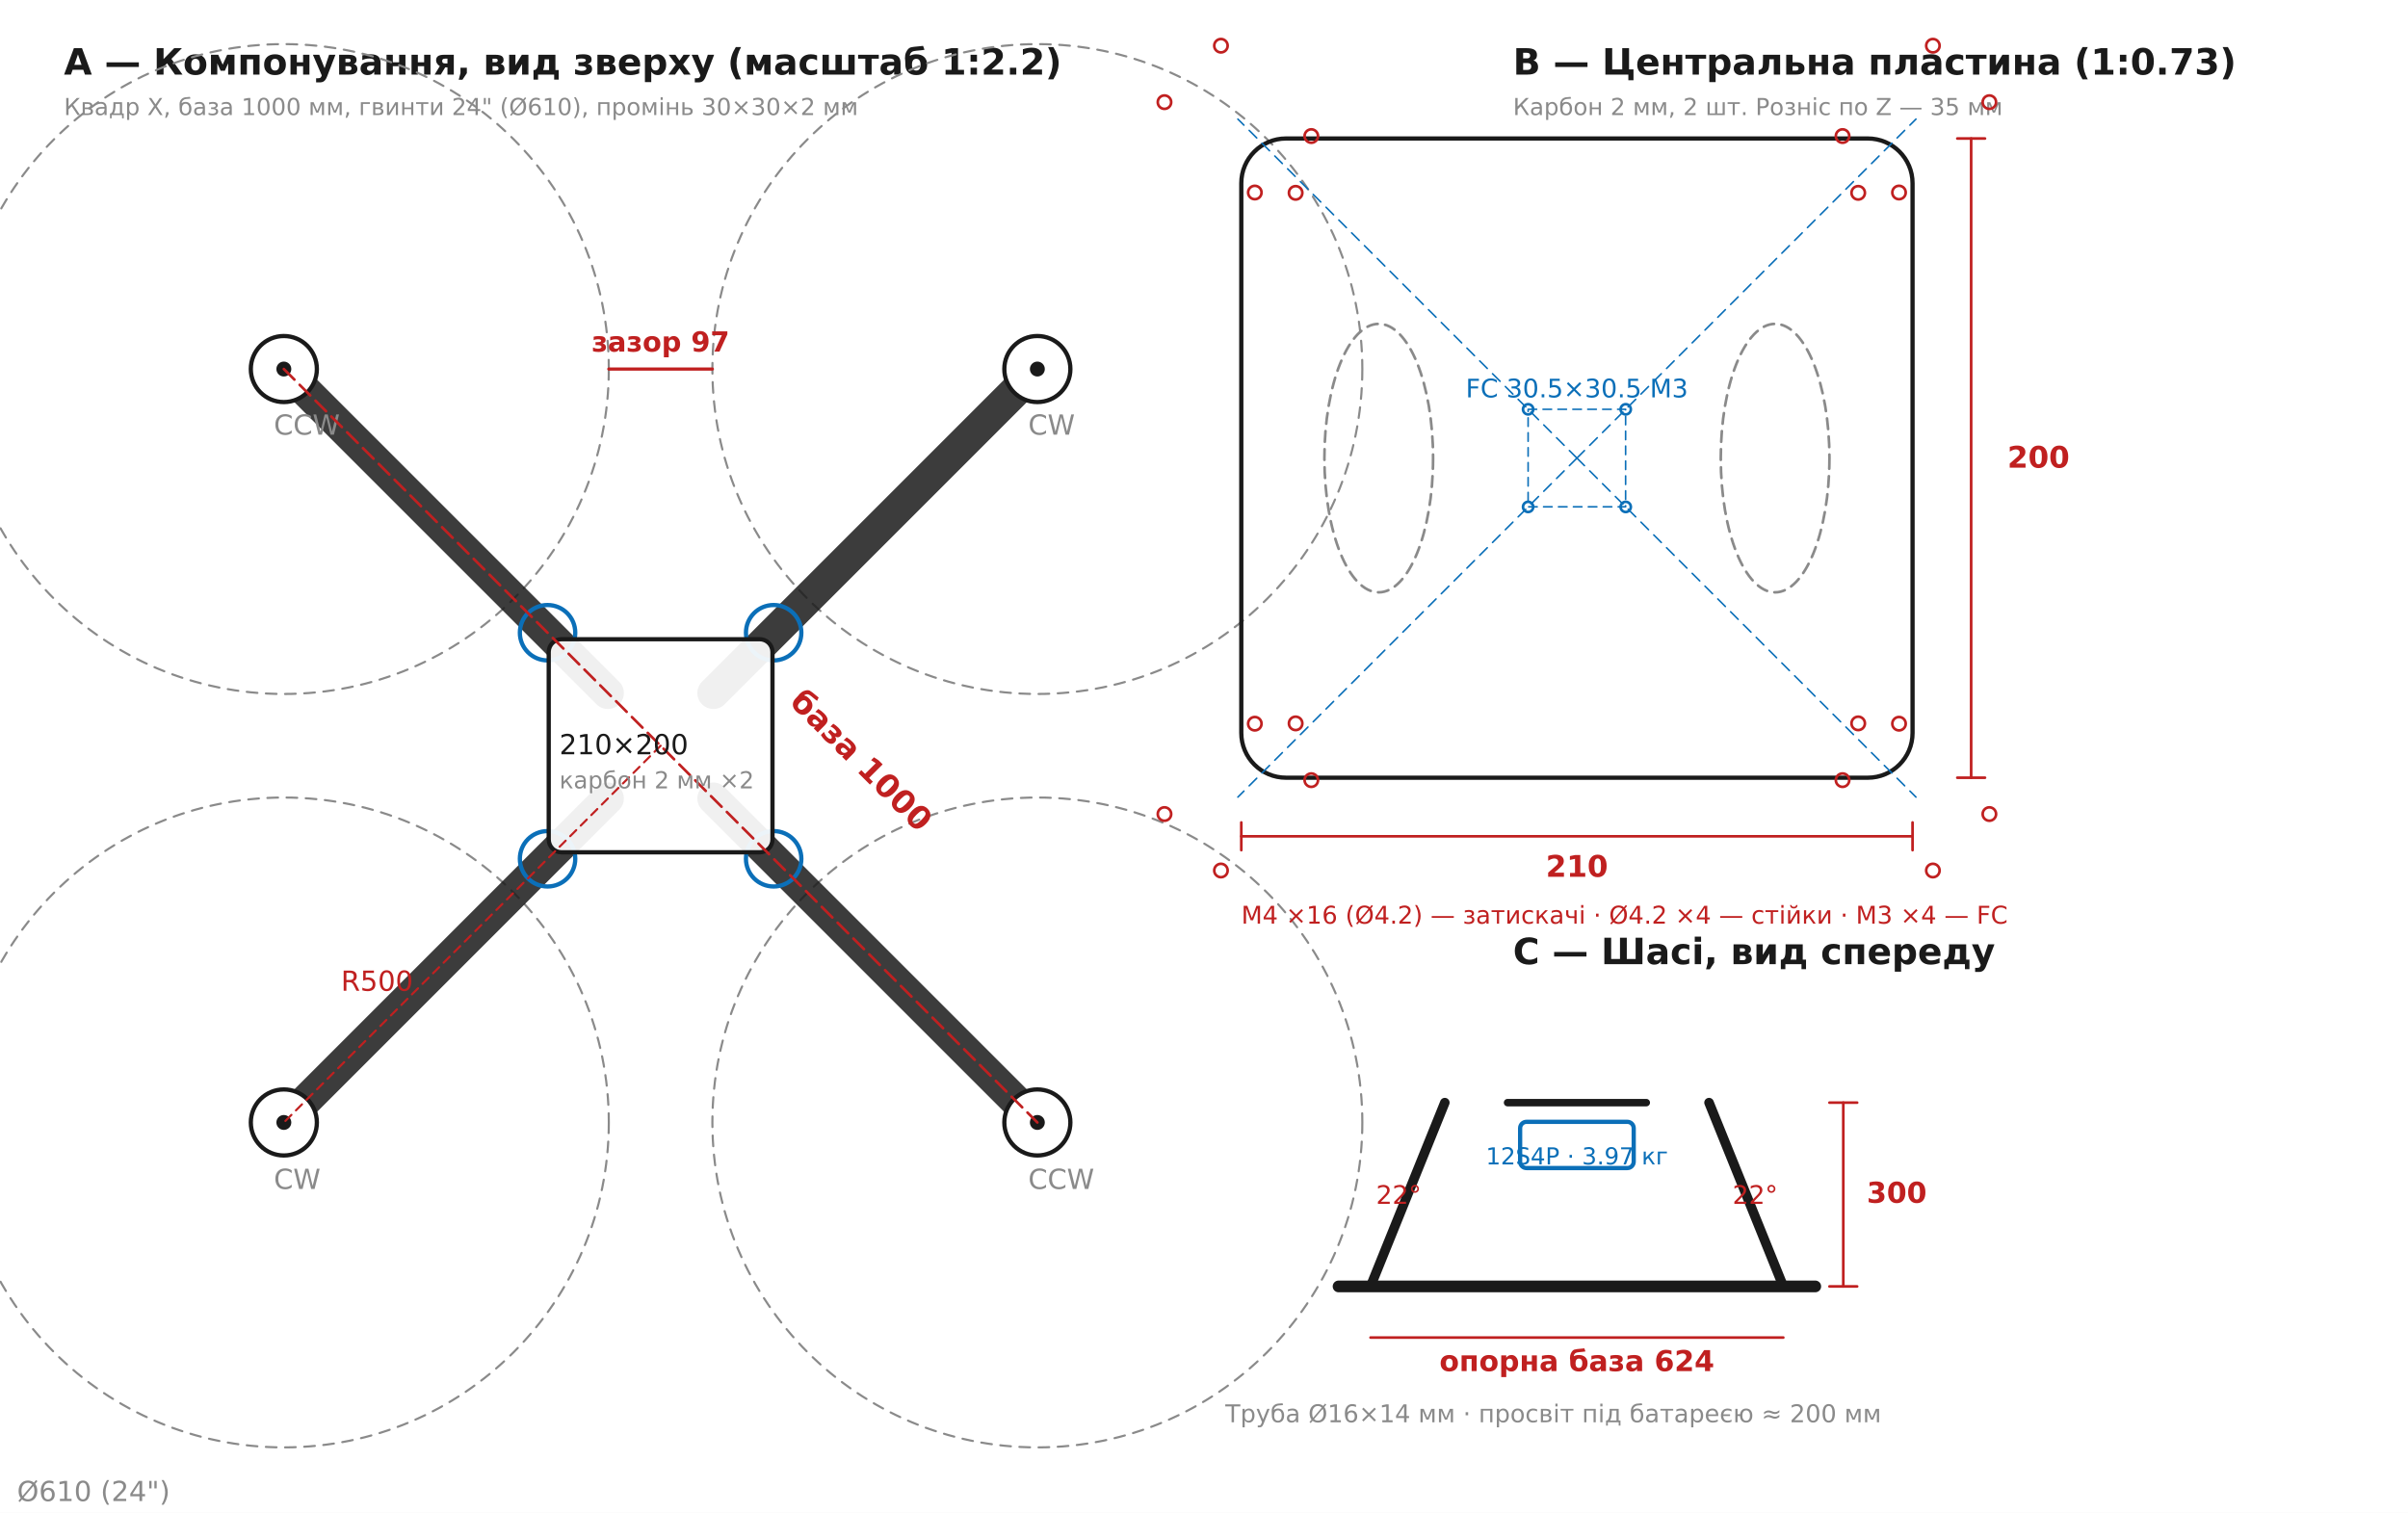
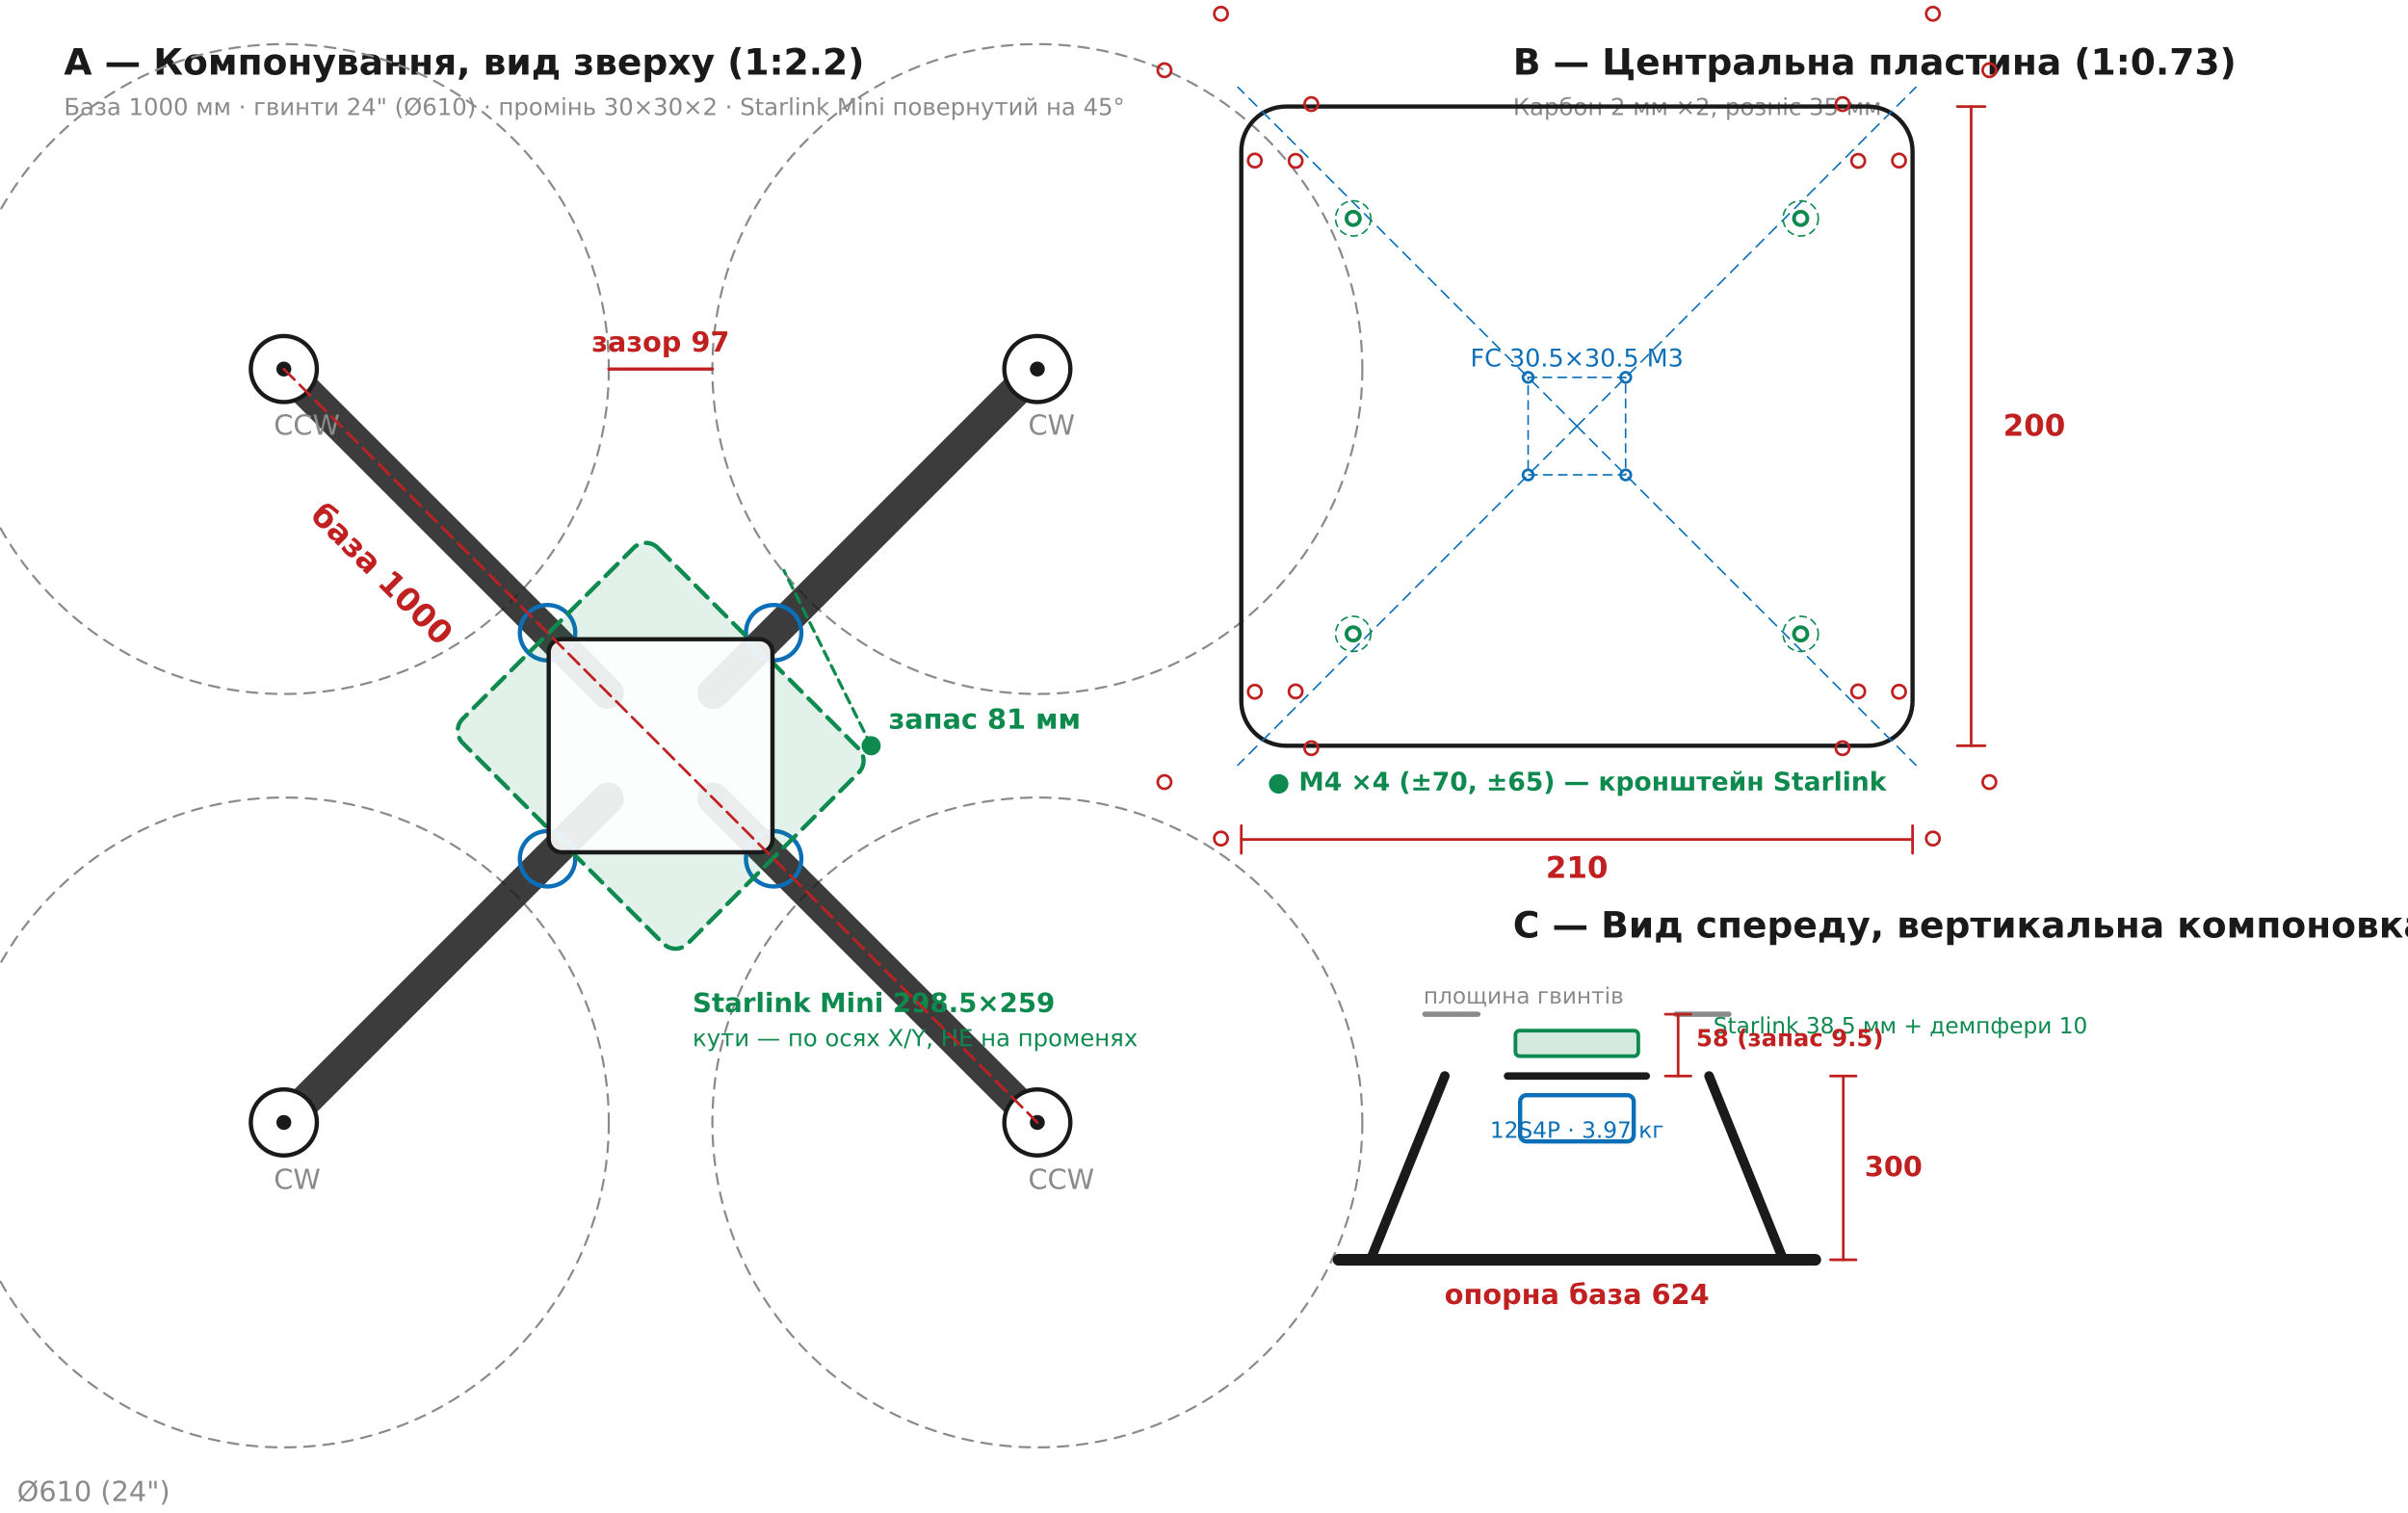
<svg xmlns="http://www.w3.org/2000/svg" viewBox="0 0 2260 1420" width="2260" height="1420" font-family="DejaVu Sans, Arial, sans-serif">
  <rect width="2260" height="1420" fill="#ffffff" />
  <g stroke-linecap="round" stroke-linejoin="round">
-     <text x="60" y="70" font-size="34" font-weight="bold" fill="#1a1a1a">A — Компонування, вид зверху (масштаб 1:2.2)</text>
-     <text x="60" y="108" font-size="22" fill="#8a8a8a">Квадр X, база 1000 мм, гвинти 24" (Ø610), промінь 30×30×2 мм</text>
+     <text x="60" y="70" font-size="34" font-weight="bold" fill="#1a1a1a">A — Компонування, вид зверху (1:2.2)</text>
+     <text x="60" y="108" font-size="22" fill="#8a8a8a">База 1000 мм · гвинти 24" (Ø610) · промінь 30×30×2 · Starlink Mini повернутий на 45°</text>
    <circle cx="973.6" cy="346.4" r="305.0" fill="none" stroke="#8a8a8a" stroke-width="2" stroke-dasharray="10 8" />
    <circle cx="266.4" cy="346.4" r="305.0" fill="none" stroke="#8a8a8a" stroke-width="2" stroke-dasharray="10 8" />
    <circle cx="266.4" cy="1053.6" r="305.0" fill="none" stroke="#8a8a8a" stroke-width="2" stroke-dasharray="10 8" />
    <circle cx="973.6" cy="1053.6" r="305.0" fill="none" stroke="#8a8a8a" stroke-width="2" stroke-dasharray="10 8" />
    <line x1="669.5" y1="650.5" x2="973.6" y2="346.4" stroke="#1a1a1a" stroke-width="30.0" opacity="0.85" />
    <circle cx="726.1" cy="593.9" r="26" fill="none" stroke="#0b6fb8" stroke-width="4" />
    <line x1="570.5" y1="650.5" x2="266.4" y2="346.4" stroke="#1a1a1a" stroke-width="30.0" opacity="0.85" />
    <circle cx="513.9" cy="593.9" r="26" fill="none" stroke="#0b6fb8" stroke-width="4" />
    <line x1="570.5" y1="749.5" x2="266.4" y2="1053.6" stroke="#1a1a1a" stroke-width="30.0" opacity="0.85" />
    <circle cx="513.9" cy="806.1" r="26" fill="none" stroke="#0b6fb8" stroke-width="4" />
    <line x1="669.5" y1="749.5" x2="973.6" y2="1053.6" stroke="#1a1a1a" stroke-width="30.0" opacity="0.85" />
    <circle cx="726.1" cy="806.1" r="26" fill="none" stroke="#0b6fb8" stroke-width="4" />
-     <rect x="515.0" y="600.0" width="210.0" height="200.0" rx="12" fill="#ffffff" fill-opacity="0.92" stroke="#1a1a1a" stroke-width="4" />
+     <g transform="rotate(45 620.0 700.0)">
+       <rect x="470.8" y="570.5" width="298.5" height="259.0" rx="16" fill="#0e8a4f" fill-opacity="0.12" stroke="#0e8a4f" stroke-width="4" stroke-dasharray="16 9" />
+     </g>
+     <rect x="515.0" y="600.0" width="210.0" height="200.0" rx="12" fill="#ffffff" fill-opacity="0.9" stroke="#1a1a1a" stroke-width="4" />
    <circle cx="973.6" cy="346.4" r="31" fill="#ffffff" stroke="#1a1a1a" stroke-width="4" />
    <circle cx="973.6" cy="346.4" r="7" fill="#1a1a1a" />
    <circle cx="266.4" cy="346.4" r="31" fill="#ffffff" stroke="#1a1a1a" stroke-width="4" />
    <circle cx="266.4" cy="346.4" r="7" fill="#1a1a1a" />
    <circle cx="266.4" cy="1053.6" r="31" fill="#ffffff" stroke="#1a1a1a" stroke-width="4" />
    <circle cx="266.4" cy="1053.6" r="7" fill="#1a1a1a" />
    <circle cx="973.6" cy="1053.6" r="31" fill="#ffffff" stroke="#1a1a1a" stroke-width="4" />
    <circle cx="973.6" cy="1053.6" r="7" fill="#1a1a1a" />
    <text x="965" y="408" font-size="26" fill="#8a8a8a">CW</text>
    <text x="257" y="408" font-size="26" fill="#8a8a8a">CCW</text>
    <text x="257" y="1116" font-size="26" fill="#8a8a8a">CW</text>
    <text x="965" y="1116" font-size="26" fill="#8a8a8a">CCW</text>
-     <line x1="266.4" y1="346.4" x2="973.6" y2="1053.6" stroke="#c02020" stroke-width="2.5" stroke-dasharray="14 7" />
-     <text x="740" y="660" font-size="30" font-weight="bold" fill="#c02020" transform="rotate(45 740 660)">база 1000</text>
+     <circle cx="817.6" cy="700.0" r="9" fill="#0e8a4f" />
+     <line x1="817.6" y1="700.0" x2="735.7" y2="535.5" stroke="#0e8a4f" stroke-width="3" stroke-dasharray="9 6" />
+     <text x="834" y="684" font-size="26" font-weight="bold" fill="#0e8a4f">запас 81 мм</text>
+     <text x="650" y="950" font-size="25" font-weight="bold" fill="#0e8a4f">Starlink Mini 298.5×259</text>
+     <text x="650" y="982" font-size="22" fill="#0e8a4f">кути — по осях X/Y, НЕ на променях</text>
    <line x1="266.4" y1="-28.6" x2="973.6" y2="-28.6" stroke="#c02020" stroke-width="2.5" />
    <line x1="266.4" y1="-42.6" x2="266.4" y2="-14.6" stroke="#c02020" stroke-width="2.5" />
    <line x1="973.6" y1="-42.6" x2="973.6" y2="-14.6" stroke="#c02020" stroke-width="2.5" />
    <text x="620" y="-47" font-size="30" font-weight="bold" fill="#c02020" text-anchor="middle">707 (мотор–мотор)</text>
    <line x1="571.4" y1="346.4" x2="668.6" y2="346.4" stroke="#c02020" stroke-width="3" />
    <text x="620" y="330" font-size="26" font-weight="bold" fill="#c02020" text-anchor="middle">зазор 97</text>
-     <line x1="620.0" y1="700.0" x2="266.4" y2="1053.6" stroke="#c02020" stroke-width="2" stroke-dasharray="8 6" />
-     <text x="320" y="930" font-size="26" fill="#c02020">R500</text>
+     <line x1="266.4" y1="346.4" x2="973.6" y2="1053.6" stroke="#c02020" stroke-width="2.5" stroke-dasharray="14 7" />
+     <text x="290" y="485" font-size="30" font-weight="bold" fill="#c02020" transform="rotate(45 290 485)">база 1000</text>
    <text x="16" y="1409" font-size="26" fill="#8a8a8a">Ø610 (24")</text>
-     <text x="525" y="708" font-size="26" fill="#1a1a1a">210×200</text>
-     <text x="525" y="740" font-size="22" fill="#8a8a8a">карбон 2 мм ×2</text>
    <text x="1420" y="70" font-size="34" font-weight="bold" fill="#1a1a1a">B — Центральна пластина (1:0.73)</text>
-     <text x="1420" y="108" font-size="22" fill="#8a8a8a">Карбон 2 мм, 2 шт. Розніс по Z — 35 мм</text>
-     <rect x="1165.0" y="130.0" width="630.0" height="600.0" rx="42" fill="none" stroke="#1a1a1a" stroke-width="4" />
-     <line x1="1480.0" y1="430.0" x2="1798.2" y2="111.8" stroke="#0b6fb8" stroke-width="1.5" stroke-dasharray="10 7" />
-     <circle cx="1729.3" cy="127.7" r="6.3" fill="none" stroke="#c02020" stroke-width="2.5" />
-     <circle cx="1814.1" cy="42.9" r="6.3" fill="none" stroke="#c02020" stroke-width="2.5" />
-     <circle cx="1782.3" cy="180.7" r="6.3" fill="none" stroke="#c02020" stroke-width="2.5" />
-     <circle cx="1867.1" cy="95.9" r="6.3" fill="none" stroke="#c02020" stroke-width="2.5" />
-     <line x1="1480.0" y1="430.0" x2="1161.8" y2="111.8" stroke="#0b6fb8" stroke-width="1.5" stroke-dasharray="10 7" />
-     <circle cx="1177.7" cy="180.7" r="6.3" fill="none" stroke="#c02020" stroke-width="2.5" />
-     <circle cx="1092.9" cy="95.9" r="6.3" fill="none" stroke="#c02020" stroke-width="2.5" />
-     <circle cx="1230.7" cy="127.7" r="6.3" fill="none" stroke="#c02020" stroke-width="2.5" />
-     <circle cx="1145.9" cy="42.9" r="6.3" fill="none" stroke="#c02020" stroke-width="2.5" />
-     <line x1="1480.0" y1="430.0" x2="1161.8" y2="748.2" stroke="#0b6fb8" stroke-width="1.5" stroke-dasharray="10 7" />
-     <circle cx="1230.7" cy="732.3" r="6.3" fill="none" stroke="#c02020" stroke-width="2.5" />
-     <circle cx="1145.9" cy="817.1" r="6.3" fill="none" stroke="#c02020" stroke-width="2.5" />
-     <circle cx="1177.7" cy="679.3" r="6.3" fill="none" stroke="#c02020" stroke-width="2.5" />
-     <circle cx="1092.9" cy="764.1" r="6.3" fill="none" stroke="#c02020" stroke-width="2.5" />
-     <line x1="1480.0" y1="430.0" x2="1798.2" y2="748.2" stroke="#0b6fb8" stroke-width="1.5" stroke-dasharray="10 7" />
-     <circle cx="1782.3" cy="679.3" r="6.3" fill="none" stroke="#c02020" stroke-width="2.5" />
-     <circle cx="1867.1" cy="764.1" r="6.3" fill="none" stroke="#c02020" stroke-width="2.5" />
-     <circle cx="1729.3" cy="732.3" r="6.3" fill="none" stroke="#c02020" stroke-width="2.5" />
-     <circle cx="1814.1" cy="817.1" r="6.3" fill="none" stroke="#c02020" stroke-width="2.5" />
-     <circle cx="1434.2" cy="384.2" r="4.8" fill="none" stroke="#0b6fb8" stroke-width="2.5" />
-     <circle cx="1434.2" cy="475.8" r="4.8" fill="none" stroke="#0b6fb8" stroke-width="2.5" />
-     <circle cx="1525.8" cy="384.2" r="4.8" fill="none" stroke="#0b6fb8" stroke-width="2.5" />
-     <circle cx="1525.8" cy="475.8" r="4.8" fill="none" stroke="#0b6fb8" stroke-width="2.5" />
-     <rect x="1434.2" y="384.2" width="91.5" height="91.5" fill="none" stroke="#0b6fb8" stroke-width="1.5" stroke-dasharray="8 6" />
-     <text x="1480" y="373" font-size="24" fill="#0b6fb8" text-anchor="middle">FC 30.5×30.5 M3</text>
-     <circle cx="1216.0" cy="181.0" r="6.3" fill="none" stroke="#c02020" stroke-width="2.5" />
-     <circle cx="1216.0" cy="679.0" r="6.3" fill="none" stroke="#c02020" stroke-width="2.5" />
-     <circle cx="1744.0" cy="181.0" r="6.3" fill="none" stroke="#c02020" stroke-width="2.5" />
-     <circle cx="1744.0" cy="679.0" r="6.3" fill="none" stroke="#c02020" stroke-width="2.5" />
-     <ellipse cx="1294.0" cy="430.0" rx="51.0" ry="126.0" fill="none" stroke="#8a8a8a" stroke-width="2.5" stroke-dasharray="10 7" />
-     <ellipse cx="1666.0" cy="430.0" rx="51.0" ry="126.0" fill="none" stroke="#8a8a8a" stroke-width="2.5" stroke-dasharray="10 7" />
-     <line x1="1165.0" y1="785.0" x2="1795.0" y2="785.0" stroke="#c02020" stroke-width="2.5" />
-     <line x1="1165.0" y1="772.0" x2="1165.0" y2="798.0" stroke="#c02020" stroke-width="2.5" />
-     <line x1="1795.0" y1="772.0" x2="1795.0" y2="798.0" stroke="#c02020" stroke-width="2.5" />
-     <text x="1480" y="823" font-size="28" font-weight="bold" fill="#c02020" text-anchor="middle">210</text>
-     <line x1="1850.0" y1="130.0" x2="1850.0" y2="730.0" stroke="#c02020" stroke-width="2.5" />
-     <line x1="1837.0" y1="130.0" x2="1863.0" y2="130.0" stroke="#c02020" stroke-width="2.5" />
-     <line x1="1837.0" y1="730.0" x2="1863.0" y2="730.0" stroke="#c02020" stroke-width="2.5" />
-     <text x="1884" y="439" font-size="28" font-weight="bold" fill="#c02020">200</text>
-     <text x="1165" y="867" font-size="23" fill="#c02020">M4 ×16 (Ø4.2) — затискачі  ·  Ø4.2 ×4 — стійки  ·  M3 ×4 — FC</text>
-     <text x="1420" y="905" font-size="34" font-weight="bold" fill="#1a1a1a">C — Шасі, вид спереду</text>
-     <line x1="1414.9" y1="1035.0" x2="1545.1" y2="1035.0" stroke="#1a1a1a" stroke-width="7" />
-     <line x1="1356.0" y1="1035.0" x2="1286.3" y2="1207.5" stroke="#1a1a1a" stroke-width="9" />
-     <text x="1334" y="1130" font-size="24" fill="#c02020" text-anchor="end">22°</text>
-     <line x1="1604.0" y1="1035.0" x2="1673.7" y2="1207.5" stroke="#1a1a1a" stroke-width="9" />
-     <text x="1626" y="1130" font-size="24" fill="#c02020" text-anchor="start">22°</text>
-     <line x1="1256.3" y1="1207.5" x2="1703.7" y2="1207.5" stroke="#1a1a1a" stroke-width="11" />
-     <rect x="1426.7" y="1053.0" width="106.6" height="43.4" rx="6" fill="none" stroke="#0b6fb8" stroke-width="4" />
-     <text x="1480" y="1093" font-size="22" fill="#0b6fb8" text-anchor="middle">12S4P · 3.97 кг</text>
-     <line x1="1730.0" y1="1035.0" x2="1730.0" y2="1207.5" stroke="#c02020" stroke-width="2.5" />
-     <line x1="1717.0" y1="1035.0" x2="1743.0" y2="1035.0" stroke="#c02020" stroke-width="2.5" />
-     <line x1="1717.0" y1="1207.5" x2="1743.0" y2="1207.5" stroke="#c02020" stroke-width="2.5" />
-     <text x="1752" y="1129" font-size="27" font-weight="bold" fill="#c02020">300</text>
-     <line x1="1286.3" y1="1255.5" x2="1673.7" y2="1255.5" stroke="#c02020" stroke-width="2.5" />
-     <text x="1480" y="1287" font-size="27" font-weight="bold" fill="#c02020" text-anchor="middle">опорна база 624</text>
-     <text x="1150" y="1335" font-size="23" fill="#8a8a8a">Труба Ø16×14 мм · просвіт під батареєю ≈ 200 мм</text>
+     <text x="1420" y="108" font-size="22" fill="#8a8a8a">Карбон 2 мм ×2, розніс 35 мм</text>
+     <rect x="1165.0" y="100.0" width="630.0" height="600.0" rx="42" fill="none" stroke="#1a1a1a" stroke-width="4" />
+     <line x1="1480.0" y1="400.0" x2="1798.2" y2="81.8" stroke="#0b6fb8" stroke-width="1.5" stroke-dasharray="10 7" />
+     <circle cx="1729.3" cy="97.7" r="6.3" fill="none" stroke="#c02020" stroke-width="2.5" />
+     <circle cx="1814.1" cy="12.9" r="6.3" fill="none" stroke="#c02020" stroke-width="2.5" />
+     <circle cx="1782.3" cy="150.7" r="6.3" fill="none" stroke="#c02020" stroke-width="2.5" />
+     <circle cx="1867.1" cy="65.9" r="6.3" fill="none" stroke="#c02020" stroke-width="2.5" />
+     <line x1="1480.0" y1="400.0" x2="1161.8" y2="81.8" stroke="#0b6fb8" stroke-width="1.5" stroke-dasharray="10 7" />
+     <circle cx="1177.7" cy="150.7" r="6.3" fill="none" stroke="#c02020" stroke-width="2.5" />
+     <circle cx="1092.9" cy="65.9" r="6.3" fill="none" stroke="#c02020" stroke-width="2.5" />
+     <circle cx="1230.7" cy="97.7" r="6.3" fill="none" stroke="#c02020" stroke-width="2.5" />
+     <circle cx="1145.9" cy="12.9" r="6.3" fill="none" stroke="#c02020" stroke-width="2.5" />
+     <line x1="1480.0" y1="400.0" x2="1161.8" y2="718.2" stroke="#0b6fb8" stroke-width="1.5" stroke-dasharray="10 7" />
+     <circle cx="1230.7" cy="702.3" r="6.3" fill="none" stroke="#c02020" stroke-width="2.5" />
+     <circle cx="1145.9" cy="787.1" r="6.3" fill="none" stroke="#c02020" stroke-width="2.5" />
+     <circle cx="1177.7" cy="649.3" r="6.3" fill="none" stroke="#c02020" stroke-width="2.5" />
+     <circle cx="1092.9" cy="734.1" r="6.3" fill="none" stroke="#c02020" stroke-width="2.5" />
+     <line x1="1480.0" y1="400.0" x2="1798.2" y2="718.2" stroke="#0b6fb8" stroke-width="1.5" stroke-dasharray="10 7" />
+     <circle cx="1782.3" cy="649.3" r="6.3" fill="none" stroke="#c02020" stroke-width="2.5" />
+     <circle cx="1867.1" cy="734.1" r="6.3" fill="none" stroke="#c02020" stroke-width="2.5" />
+     <circle cx="1729.3" cy="702.3" r="6.3" fill="none" stroke="#c02020" stroke-width="2.5" />
+     <circle cx="1814.1" cy="787.1" r="6.3" fill="none" stroke="#c02020" stroke-width="2.5" />
+     <circle cx="1434.2" cy="354.2" r="4.8" fill="none" stroke="#0b6fb8" stroke-width="2.5" />
+     <circle cx="1434.2" cy="445.8" r="4.8" fill="none" stroke="#0b6fb8" stroke-width="2.5" />
+     <circle cx="1525.8" cy="354.2" r="4.8" fill="none" stroke="#0b6fb8" stroke-width="2.5" />
+     <circle cx="1525.8" cy="445.8" r="4.8" fill="none" stroke="#0b6fb8" stroke-width="2.5" />
+     <rect x="1434.2" y="354.2" width="91.5" height="91.5" fill="none" stroke="#0b6fb8" stroke-width="1.5" stroke-dasharray="8 6" />
+     <text x="1480" y="344" font-size="23" fill="#0b6fb8" text-anchor="middle">FC 30.5×30.5 M3</text>
+     <circle cx="1216.0" cy="151.0" r="6.3" fill="none" stroke="#c02020" stroke-width="2.5" />
+     <circle cx="1216.0" cy="649.0" r="6.3" fill="none" stroke="#c02020" stroke-width="2.5" />
+     <circle cx="1744.0" cy="151.0" r="6.3" fill="none" stroke="#c02020" stroke-width="2.5" />
+     <circle cx="1744.0" cy="649.0" r="6.3" fill="none" stroke="#c02020" stroke-width="2.5" />
+     <circle cx="1270.0" cy="205.0" r="6.3" fill="none" stroke="#0e8a4f" stroke-width="3.5" />
+     <circle cx="1270.0" cy="205.0" r="16.5" fill="none" stroke="#0e8a4f" stroke-width="1.5" stroke-dasharray="6 5" />
+     <circle cx="1270.0" cy="595.0" r="6.3" fill="none" stroke="#0e8a4f" stroke-width="3.5" />
+     <circle cx="1270.0" cy="595.0" r="16.5" fill="none" stroke="#0e8a4f" stroke-width="1.5" stroke-dasharray="6 5" />
+     <circle cx="1690.0" cy="205.0" r="6.3" fill="none" stroke="#0e8a4f" stroke-width="3.5" />
+     <circle cx="1690.0" cy="205.0" r="16.5" fill="none" stroke="#0e8a4f" stroke-width="1.5" stroke-dasharray="6 5" />
+     <circle cx="1690.0" cy="595.0" r="6.3" fill="none" stroke="#0e8a4f" stroke-width="3.5" />
+     <circle cx="1690.0" cy="595.0" r="16.5" fill="none" stroke="#0e8a4f" stroke-width="1.5" stroke-dasharray="6 5" />
+     <text x="1480" y="742" font-size="24" font-weight="bold" fill="#0e8a4f" text-anchor="middle">● M4 ×4 (±70, ±65) — кронштейн Starlink</text>
+     <line x1="1165.0" y1="788.0" x2="1795.0" y2="788.0" stroke="#c02020" stroke-width="2.5" />
+     <line x1="1165.0" y1="775.0" x2="1165.0" y2="801.0" stroke="#c02020" stroke-width="2.5" />
+     <line x1="1795.0" y1="775.0" x2="1795.0" y2="801.0" stroke="#c02020" stroke-width="2.5" />
+     <text x="1480" y="824" font-size="28" font-weight="bold" fill="#c02020" text-anchor="middle">210</text>
+     <line x1="1850.0" y1="100.0" x2="1850.0" y2="700.0" stroke="#c02020" stroke-width="2.5" />
+     <line x1="1837.0" y1="100.0" x2="1863.0" y2="100.0" stroke="#c02020" stroke-width="2.5" />
+     <line x1="1837.0" y1="700.0" x2="1863.0" y2="700.0" stroke="#c02020" stroke-width="2.5" />
+     <text x="1880" y="409" font-size="28" font-weight="bold" fill="#c02020">200</text>
+     <text x="1420" y="880" font-size="34" font-weight="bold" fill="#1a1a1a">C — Вид спереду, вертикальна компоновка</text>
+     <line x1="1414.9" y1="1010.0" x2="1545.1" y2="1010.0" stroke="#1a1a1a" stroke-width="7" />
+     <rect x="1422.3" y="967.4" width="115.3" height="24" rx="4" fill="#0e8a4f" fill-opacity="0.18" stroke="#0e8a4f" stroke-width="3.5" />
+     <text x="1608" y="970" font-size="21" fill="#0e8a4f">Starlink 38.5 мм + демпфери 10</text>
+     <line x1="1337.4" y1="952.0" x2="1387.0" y2="952.0" stroke="#8a8a8a" stroke-width="5" />
+     <line x1="1573.0" y1="952.0" x2="1622.6" y2="952.0" stroke="#8a8a8a" stroke-width="5" />
+     <text x="1336" y="942" font-size="21" fill="#8a8a8a">площина гвинтів</text>
+     <line x1="1575.0" y1="952.0" x2="1575.0" y2="1010.0" stroke="#c02020" stroke-width="2.5" />
+     <line x1="1563.0" y1="952.0" x2="1587.0" y2="952.0" stroke="#c02020" stroke-width="2.5" />
+     <line x1="1563.0" y1="1010.0" x2="1587.0" y2="1010.0" stroke="#c02020" stroke-width="2.5" />
+     <text x="1592" y="982" font-size="22" font-weight="bold" fill="#c02020">58 (запас 9.5)</text>
+     <line x1="1356.0" y1="1010.0" x2="1286.3" y2="1182.5" stroke="#1a1a1a" stroke-width="9" />
+     <line x1="1604.0" y1="1010.0" x2="1673.7" y2="1182.5" stroke="#1a1a1a" stroke-width="9" />
+     <line x1="1256.3" y1="1182.5" x2="1703.7" y2="1182.5" stroke="#1a1a1a" stroke-width="11" />
+     <rect x="1426.7" y="1028.0" width="106.6" height="43.4" rx="6" fill="none" stroke="#0b6fb8" stroke-width="4" />
+     <text x="1480" y="1068" font-size="21" fill="#0b6fb8" text-anchor="middle">12S4P · 3.97 кг</text>
+     <line x1="1730.0" y1="1010.0" x2="1730.0" y2="1182.5" stroke="#c02020" stroke-width="2.5" />
+     <line x1="1718.0" y1="1010.0" x2="1742.0" y2="1010.0" stroke="#c02020" stroke-width="2.5" />
+     <line x1="1718.0" y1="1182.5" x2="1742.0" y2="1182.5" stroke="#c02020" stroke-width="2.5" />
+     <text x="1750" y="1104" font-size="26" font-weight="bold" fill="#c02020">300</text>
+     <text x="1480" y="1224" font-size="26" font-weight="bold" fill="#c02020" text-anchor="middle">опорна база 624</text>
  </g>
</svg>
